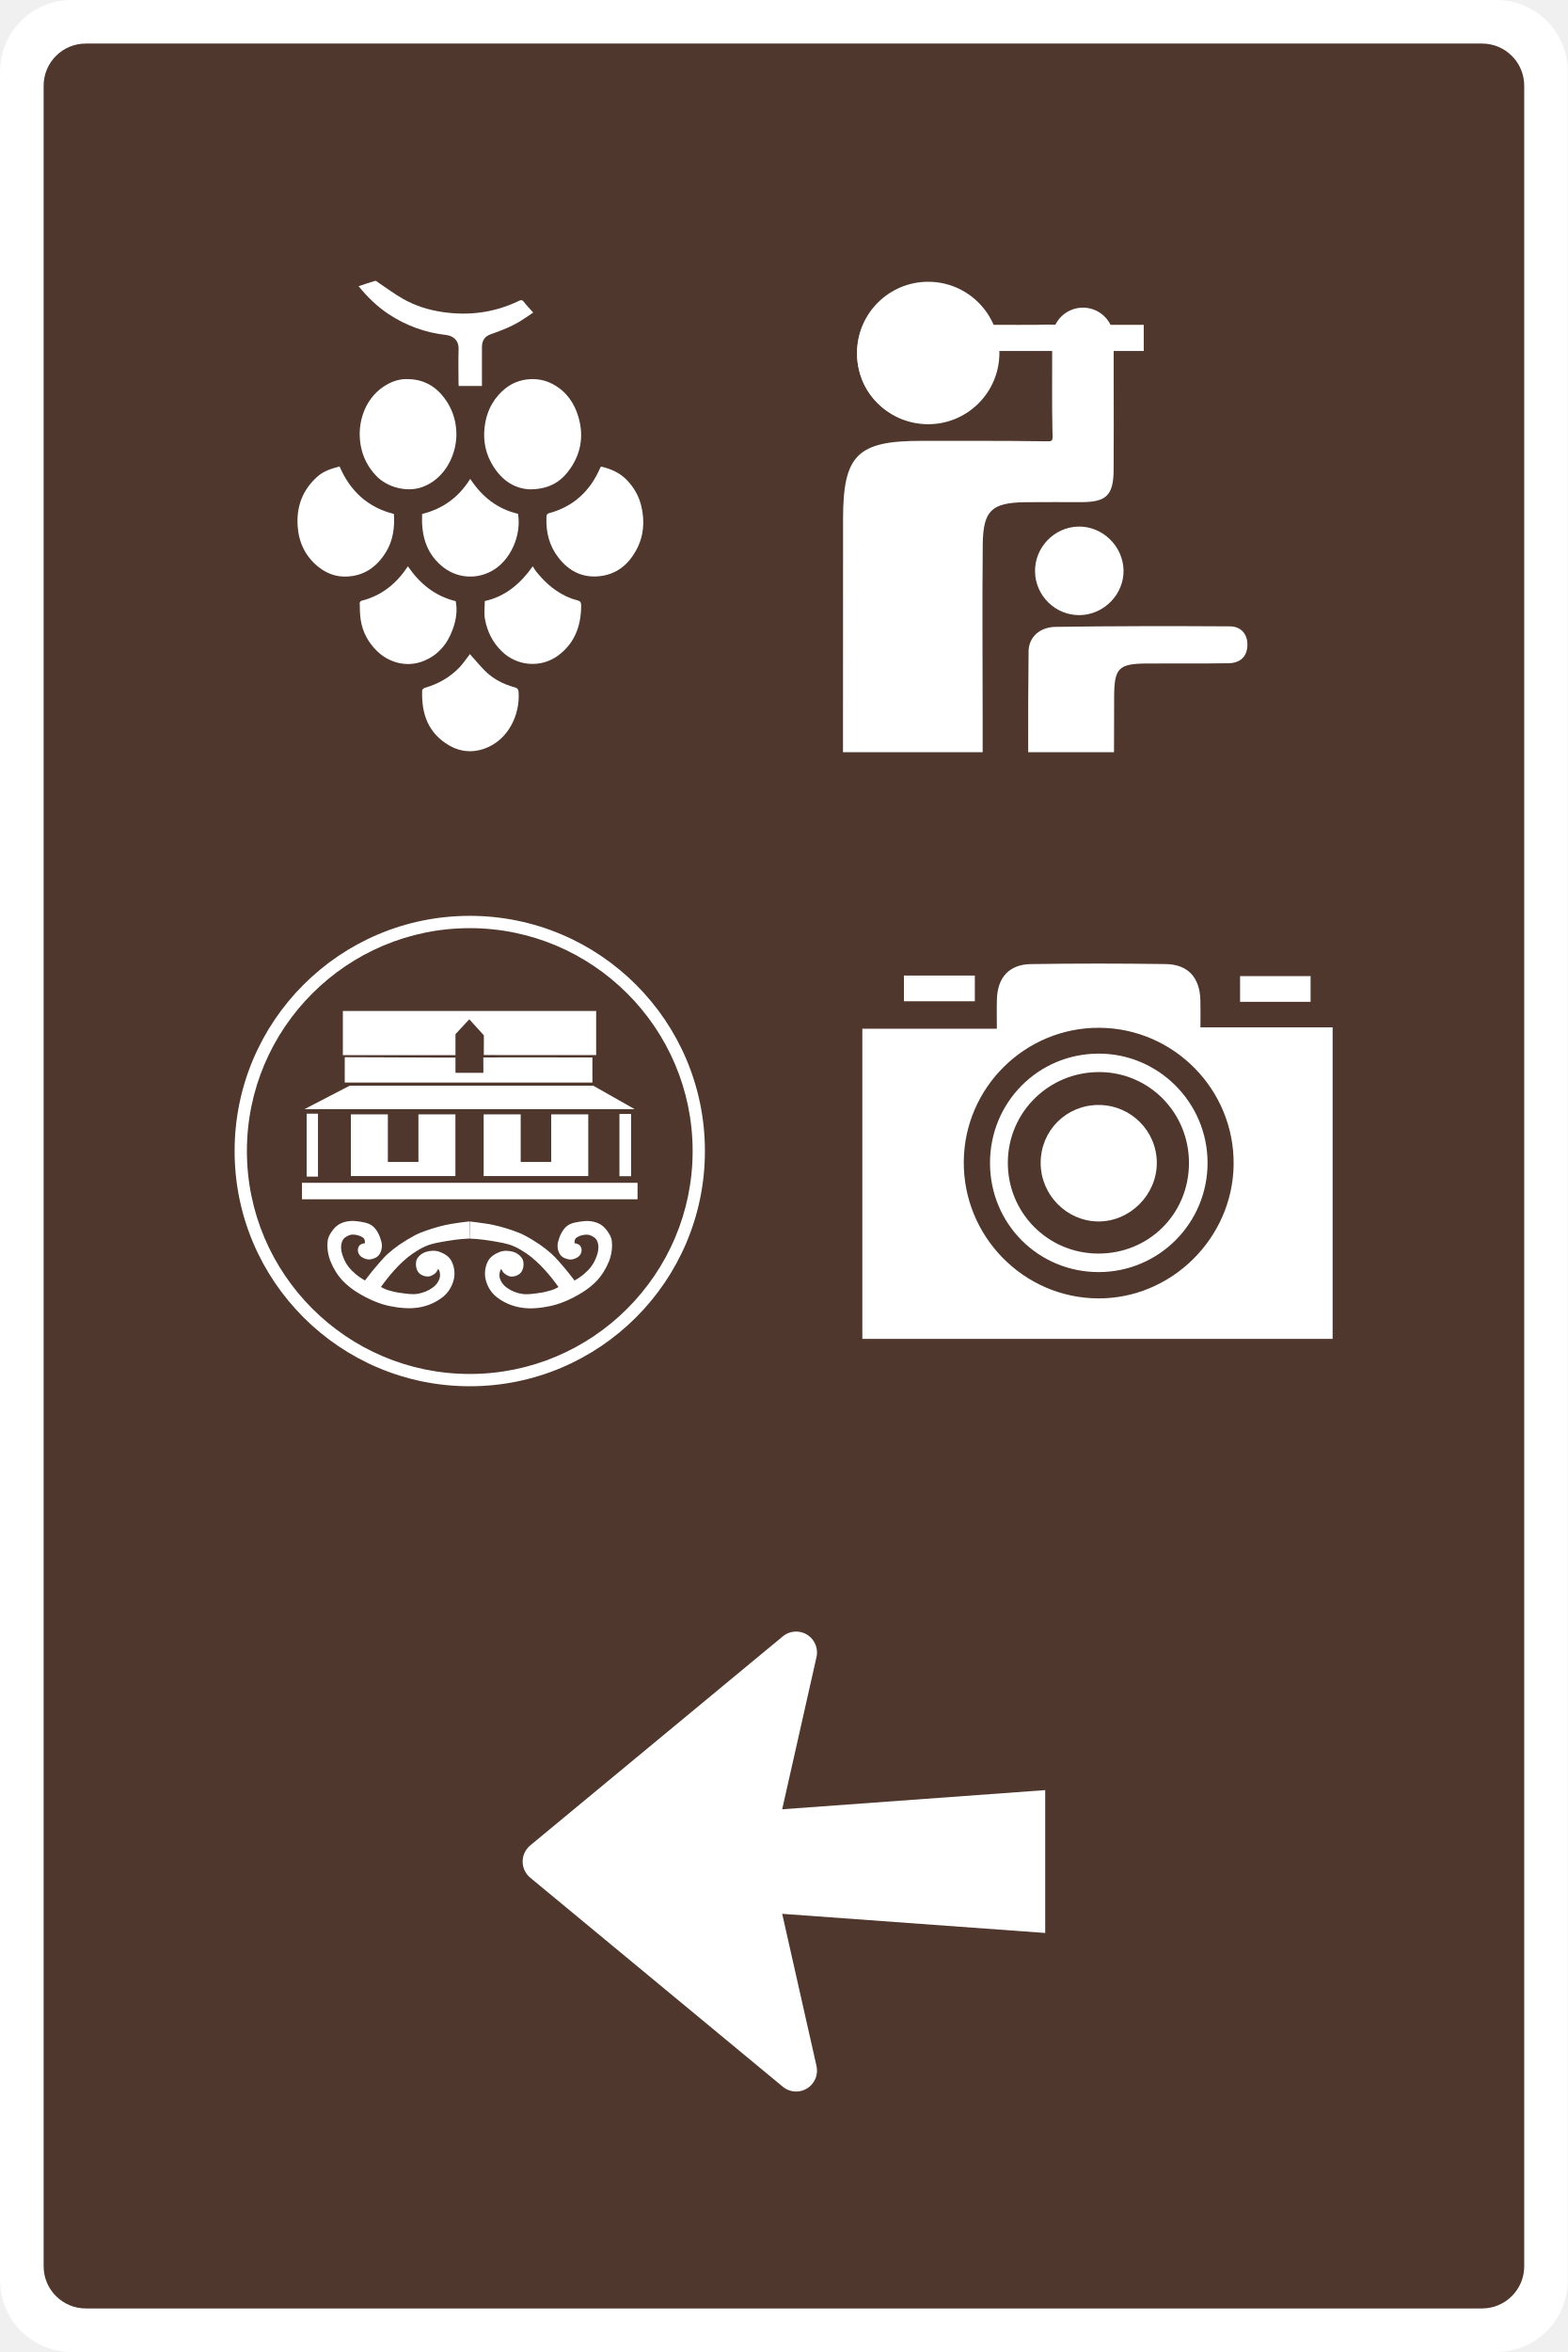
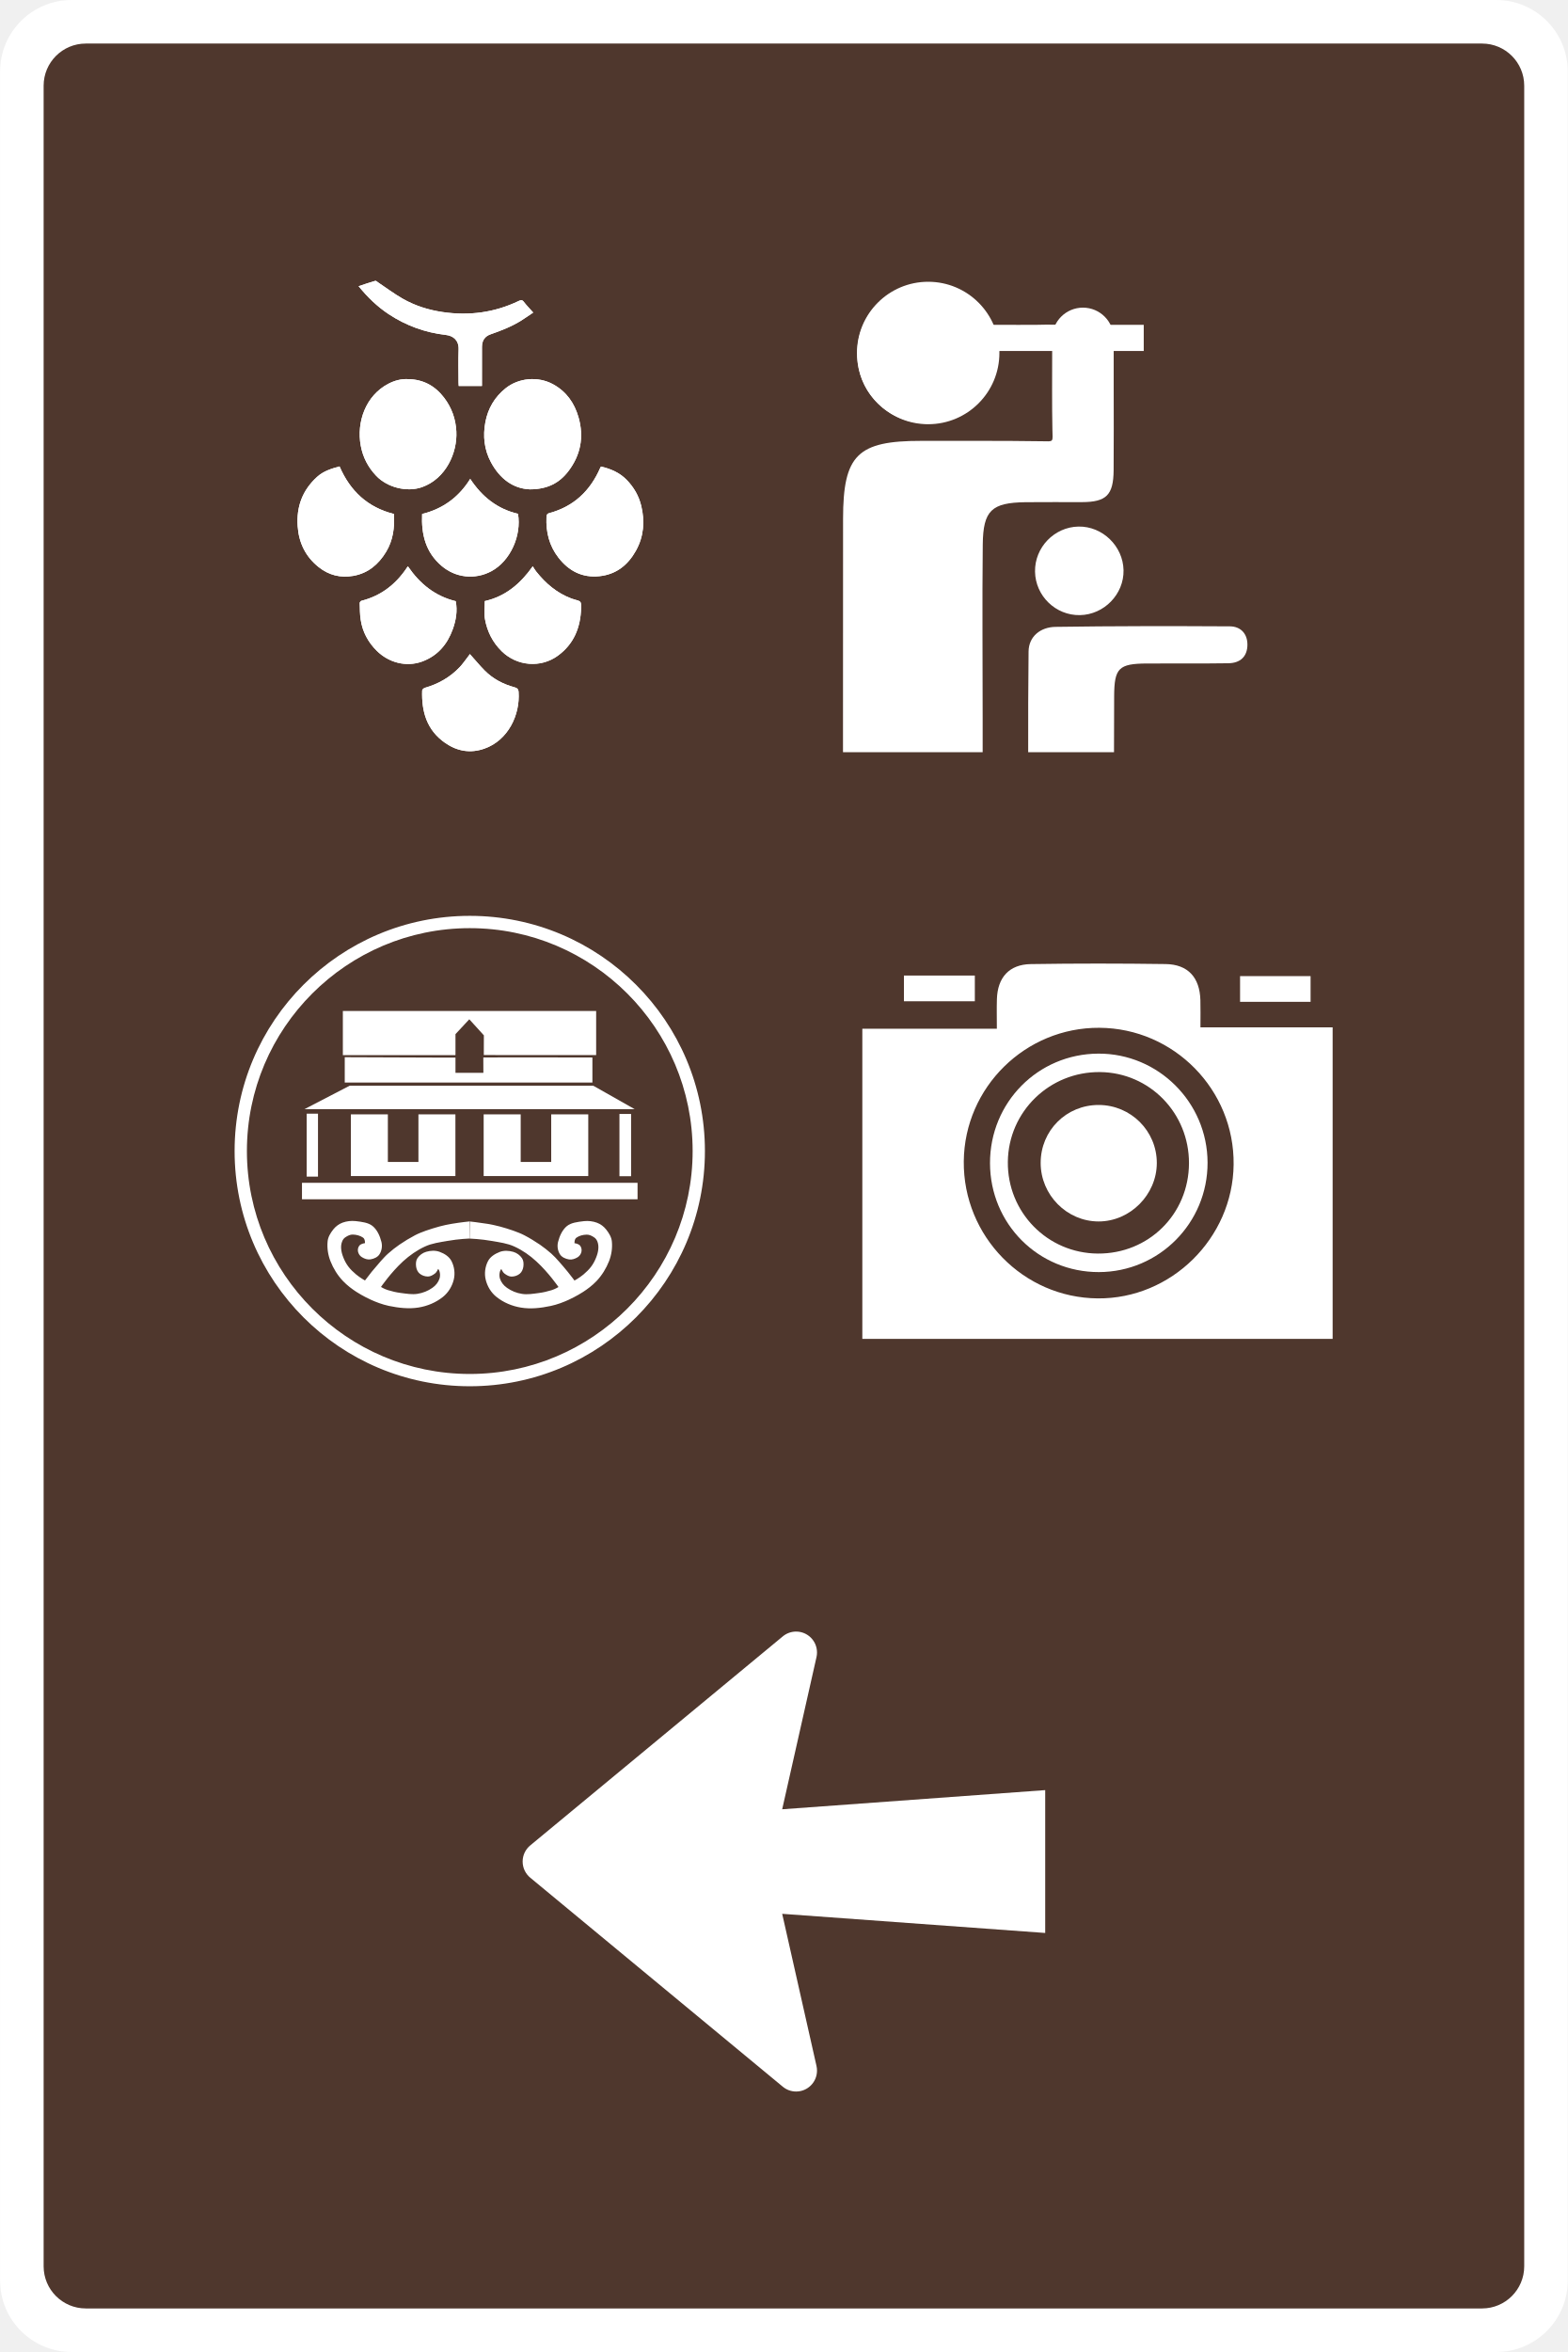
<svg xmlns="http://www.w3.org/2000/svg" version="1.1" width="31.75mm" height="47.62mm" viewBox="0 0 90 135">
  <g transform="scale(0.1)">
    <path fill="#ffffff" d="M858.92 1350L41.08 1350C18.39 1350 0 1331.61 0 1308.92L0 41.08C0 18.39 18.39 0 41.08 0L858.92 0C881.61 0 900 18.39 900 41.08L900 1308.92C900 1331.61 881.61 1350 858.92 1350" />
    <path fill="#4f372d" d="M850.8 1325L49.2 1325C35.83 1325 25 1314.16 25 1300.8L25 49.2C25 35.84 35.83 25 49.2 25L850.8 25C864.16 25 875 35.84 875 49.2L875 1300.8C875 1314.16 864.16 1325 850.8 1325" />
    <path fill="#ffffff" d="M300 1068.49C300 1064.74 301.72 1061.4 304.41 1059.19L449.26 939.32C451.35 937.56 454.05 936.49 457 936.49C463.63 936.49 468.99 941.86 468.99 948.49C468.99 949.4 468.9 950.29 468.7 951.13L449 1038.49L600 1027.49L600 1109.48L449 1098.49L468.69 1185.78C468.9 1186.72 468.99 1187.6 468.99 1188.49C468.99 1195.12 463.63 1200.49 457 1200.49C454.03 1200.49 451.32 1199.41 449.22 1197.62L304.44 1077.82C301.73 1075.61 300 1072.26 300 1068.49" />
    <path fill="#ffffff" d="M765.01 768.48C765.01 708.7 765.01 649.86 765.01 589.68C739.54 589.68 714.62 589.68 689.12 589.68C689.12 583.59 689.23 578.82 689.09 574.06C688.74 561.07 681.97 553.53 669.13 553.35C643.33 552.99 617.52 552.96 591.72 553.37C579.31 553.57 572.64 561.05 572.27 573.51C572.11 578.76 572.24 584.02 572.24 590.46C545.34 590.46 520.08 590.46 495.01 590.46C495.01 650.52 495.01 709.35 495.01 768.48C585.17 768.48 674.63 768.48 765.01 768.48" />
    <path fill="#ffffff" d="M752.35 575.02C752.35 569.5 752.35 564.91 752.35 560.27C738.37 560.27 725.01 560.27 711.87 560.27C711.87 565.73 711.87 570.29 711.87 575.02C725.6 575.02 738.53 575.02 752.35 575.02" />
    <path fill="#ffffff" d="M518.9 574.69C532.72 574.69 546.11 574.69 559.6 574.69C559.6 569.4 559.6 564.79 559.6 559.93C545.8 559.93 532.63 559.93 518.9 559.93C518.9 565.06 518.9 569.65 518.9 574.69" />
    <path fill="#4f372d" d="M630.18 719.52C659.37 719.73 682.43 696.9 682.54 667.69C682.64 638.92 660 615.68 631.55 615.35C602.53 615.02 578.9 637.96 578.55 666.8C578.2 695.79 601.24 719.32 630.18 719.52" />
    <path fill="#ffffff" d="M630.7 634.23C612.12 634.21 597.39 648.9 597.39 667.48C597.38 685.85 612.42 701.06 630.62 701.09C648.71 701.12 664.04 685.75 664.07 667.56C664.1 649.18 649.16 634.26 630.7 634.23" />
    <path fill="#4f372d" d="M693.21 667.33C693.13 632.76 664.92 604.6 630.51 604.76C595.82 604.91 568.25 632.79 568.31 667.65C568.38 702.51 596.1 730.22 630.82 730.15C665.36 730.09 693.29 701.96 693.21 667.33M553.25 666.57C553.66 624.07 588.61 589.67 631.11 589.93C673.96 590.19 708.67 625.55 708.17 668.44C707.68 710.76 672.33 745.59 630.2 745.25C587.42 744.92 552.85 709.56 553.25 666.57" />
    <path fill="#ffffff" fill-rule="evenodd" d="M176.02 675.35L182.51 675.35L182.51 639.23L176.02 639.23L176.02 675.35" />
    <path fill="#ffffff" fill-rule="evenodd" d="M355.57 675.12L362.26 675.12L362.26 639.39L355.57 639.39L355.57 675.12" />
    <path fill="#ffffff" fill-rule="evenodd" d="M173.32 688.36L365.97 688.36L365.97 678.91L173.32 678.91L173.32 688.36" />
    <path fill="#ffffff" fill-rule="evenodd" d="M174.77 636.62L364.29 636.62L340.52 623.17L200.69 623.17L174.77 636.62" />
    <path fill="#ffffff" fill-rule="evenodd" d="M277.62 675.03L337.67 675.03L337.67 639.62L316.4 639.62L316.4 666.94L298.88 666.94L298.88 639.62L277.62 639.62L277.62 675.03" />
    <path fill="#ffffff" fill-rule="evenodd" d="M201.39 675.03L261.4 675.03L261.4 639.62L240.17 639.62L240.17 666.94L222.62 666.94L222.62 639.62L201.39 639.62L201.39 675.03" />
    <path fill="#ffffff" fill-rule="evenodd" d="M209.48 713.55C209.48 713.55 207.25 713.74 206.28 714.95C205.53 715.85 205.22 717.18 205.49 718.43C205.77 719.68 206.55 720.89 207.68 721.56C209.21 722.54 211.01 723.12 212.65 722.85C214.8 722.5 216.83 721.52 217.85 719.87C219.1 717.88 219.53 715.31 218.94 712.88C218.04 709.28 216.44 705.84 213.82 703.69C211.4 701.74 207.76 701.31 204.12 700.88C201.55 700.61 198.93 700.92 196.58 701.78C194.51 702.56 192.67 703.93 191.3 705.65C189.62 707.8 188.22 710.1 188.02 712.65C187.67 716.4 188.25 720.27 189.66 723.87C191.3 728.05 193.72 731.96 196.82 735.24C201.7 740.4 208.47 743.8 208.47 743.8C208.47 743.8 215.54 747.91 223.16 749.55C228.84 750.72 234.66 751.38 240.21 750.49C245.33 749.67 250.22 747.6 254.2 744.43C257.33 741.93 259.52 738.33 260.46 734.46C261.32 730.94 260.81 727.07 259.17 723.87C257.88 721.32 255.22 719.56 252.29 718.51C249.9 717.65 247.17 717.77 244.63 718.51C242.59 719.1 240.8 720.43 239.62 722.14C238.72 723.48 238.61 725.27 238.84 727.03C239.07 728.6 239.74 730.08 240.87 731.02C242.17 732.11 243.92 732.7 245.64 732.7C247.01 732.7 248.38 731.92 249.59 731.02C250.88 730.08 251.43 728.24 251.51 728.32C252.41 729.26 252.95 731.72 252.29 733.83C251.62 735.94 250.14 737.86 248.18 739.19C245.69 740.95 242.71 742.16 239.62 742.63C236.53 743.13 233.25 742.55 229.93 742.12C227.43 741.81 225 741.22 222.58 740.48C220.55 739.85 218.67 738.68 218.67 738.68C218.67 738.68 224.26 730.5 231.34 723.98C235.13 720.54 239.35 717.57 243.96 715.46C247.91 713.62 252.41 713.04 256.9 712.25C263.2 711.12 269.65 710.88 269.65 710.88L269.56 701.07C269.56 701.07 264.41 701.58 259.32 702.44C256.94 702.83 254.6 703.34 252.29 703.96C249.67 704.67 247.05 705.49 244.47 706.38C242.36 707.17 240.21 707.95 238.22 709.01C235.16 710.61 232.2 712.41 229.34 714.36C227.04 715.93 224.85 717.68 222.77 719.52C221.25 720.85 219.92 722.37 218.55 723.87C216.79 725.86 215.07 727.89 213.39 729.92C211.4 732.42 209.48 734.97 209.48 734.97C209.48 734.97 206.71 733.44 204.32 731.45C202.68 730.08 201.15 728.6 199.91 726.95C198.73 725.39 197.79 723.63 197.09 721.83C196.43 720.19 195.92 718.43 195.8 716.71C195.68 715.35 195.84 713.93 196.35 712.65C196.7 711.63 197.36 710.73 198.22 710.18C199.55 709.28 201 708.58 202.48 708.61C204.64 708.66 206.79 709.25 208.39 710.38C209.64 711.24 209.48 713.55 209.48 713.55" />
    <path fill="#ffffff" fill-rule="evenodd" d="M329.77 713.58C329.77 713.58 332 713.78 332.98 714.99C333.72 715.93 334.03 717.26 333.76 718.47C333.48 719.76 332.7 720.93 331.57 721.64C330.04 722.57 328.24 723.16 326.61 722.89C324.49 722.54 322.42 721.56 321.4 719.91C320.15 717.92 319.72 715.35 320.31 712.91C321.21 709.36 322.81 705.88 325.43 703.73C327.85 701.78 331.49 701.35 335.16 700.92C337.71 700.64 340.32 700.95 342.67 701.82C344.75 702.6 346.58 703.96 347.95 705.72C349.63 707.83 351.04 710.18 351.23 712.68C351.58 716.44 351 720.31 349.59 723.91C347.95 728.08 345.52 732 342.44 735.28C337.55 740.44 330.78 743.84 330.78 743.84C330.78 743.84 323.75 747.98 316.12 749.59C310.42 750.8 304.59 751.46 299.04 750.53C293.92 749.7 289.04 747.63 285.05 744.46C281.92 742 279.73 738.41 278.79 734.5C277.93 730.98 278.44 727.11 280.08 723.91C281.37 721.36 284.07 719.65 286.96 718.54C289.35 717.68 292.08 717.81 294.63 718.54C296.66 719.14 298.46 720.46 299.63 722.18C300.53 723.51 300.65 725.31 300.41 727.07C300.17 728.63 299.51 730.12 298.38 731.06C297.09 732.15 295.33 732.74 293.61 732.74C292.24 732.74 290.87 731.96 289.66 731.06C288.37 730.12 287.82 728.28 287.74 728.4C286.84 729.3 286.34 731.76 286.96 733.87C287.63 735.98 289.11 737.9 291.06 739.22C293.58 740.99 296.54 742.2 299.63 742.66C302.72 743.18 306.04 742.59 309.32 742.16C311.82 741.85 314.25 741.26 316.67 740.52C318.71 739.89 320.58 738.72 320.58 738.72C320.58 738.72 314.99 730.55 307.92 724.06C304.16 720.58 299.9 717.61 295.29 715.5C291.34 713.66 286.84 713.08 282.39 712.29C276.06 711.16 269.61 710.92 269.61 710.92L269.69 701.11C269.69 701.11 274.84 701.65 279.93 702.48C282.31 702.91 284.66 703.38 286.96 704C289.62 704.71 292.2 705.53 294.78 706.43C296.89 707.21 299.04 707.99 301.03 709.05C304.13 710.65 307.06 712.49 309.91 714.4C312.22 716.01 314.41 717.73 316.48 719.56C318 720.89 319.37 722.42 320.7 723.91C322.5 725.9 324.18 727.93 325.86 729.96C327.89 732.47 329.77 735.01 329.77 735.01C329.77 735.01 332.58 733.48 334.97 731.49C336.57 730.12 338.1 728.67 339.35 726.99C340.52 725.43 341.46 723.67 342.16 721.87C342.82 720.23 343.34 718.51 343.45 716.75C343.57 715.38 343.42 713.97 342.94 712.68C342.55 711.71 341.93 710.77 341.03 710.22C339.7 709.32 338.25 708.61 336.77 708.66C334.62 708.7 332.47 709.28 330.87 710.41C329.61 711.28 329.77 713.58 329.77 713.58" />
    <path fill="#ffffff" fill-rule="evenodd" d="M277.74 605.57L342.2 605.61L342.2 580.28L196.78 580.28L196.78 605.61L261.4 605.61L261.44 605.3L261.44 593.58L269.37 585.05L277.74 594.27C277.74 598.07 277.74 601.82 277.7 605.57L277.74 605.57" />
    <path fill="#ffffff" fill-rule="evenodd" d="M285.79 606.94L277.42 606.98L277.46 615.78L261.44 615.78L261.44 607.02L249.32 607.02C232.2 606.98 215.03 606.9 197.87 606.82L197.87 621.37L340.05 621.37L340.05 606.98C321.99 606.9 303.89 606.94 285.79 606.94" />
    <path fill="#ffffff" d="M269.65 525.68C195.08 525.68 134.64 586.12 134.64 660.68C134.64 735.24 195.08 795.68 269.65 795.68C344.2 795.68 404.64 735.24 404.64 660.68C404.64 586.12 344.2 525.68 269.65 525.68M269.65 532.74C340.19 532.74 397.59 590.13 397.59 660.68C397.59 731.23 340.19 788.63 269.65 788.63C199.1 788.63 141.7 731.23 141.7 660.68C141.7 590.13 199.1 532.74 269.65 532.74" />
    <path fill="#ffffff" d="M656.57 186.44C656.57 192.21 656.57 196.16 656.57 201.44C655.58 201.49 640.36 201.39 639.32 201.44C639.32 208.57 639.32 215.43 639.32 222.28C639.31 238.18 639.42 254.08 639.28 269.98C639.15 284.18 635.09 288.16 621.12 288.21C610.31 288.26 599.5 288.11 588.68 288.25C569.24 288.52 564.36 292.95 564.15 312.57C563.8 345.64 564.09 378.71 564.09 411.79C564.09 419.35 564.09 424.17 564.09 431.73C537.11 431.73 511.17 431.73 483.91 431.73C483.91 428.16 483.9 426.06 483.91 422.67C483.92 381.01 483.89 339.35 483.95 297.7C484 261.11 492.23 253 528.95 253.05C550.89 253.09 576.18 252.93 598.12 253.27C605.13 253.38 604.29 254.06 604.13 246.29C603.84 232.39 604 215.91 604 201.44C603.27 201.44 573.96 201.44 573.54 201.44C572.77 205.33 572.2 209.24 571.27 212.87C566.55 231.4 550.42 243.5 531.19 243.07C512.64 242.65 496.65 229.52 492.95 211.67C489.07 192.91 498.09 174.47 515.08 166.44C531.8 158.53 552.26 162.56 563.18 177.48C568.06 184.15 562.14 186.37 569.65 186.44C576.33 186.51 594.93 186.44 594.93 186.44C600.95 186.23 611.42 186.44 611.42 186.44L628.77 186.44L656.57 186.44" />
    <path fill="#ffffff" d="M639.5 431.73C623.03 431.73 606.32 431.73 590.23 431.73C590.2 412.64 590.22 394.27 590.45 373.94C590.55 365.19 597.44 359.94 605.87 359.81C639.24 359.31 672.62 359.32 705.99 359.51C712.09 359.54 716.1 363.61 716.09 370.01C716.08 376.9 711.9 380.59 705.22 380.69C689.65 380.93 674.07 380.74 658.49 380.83C642.17 380.92 639.67 383.44 639.58 399.57C639.52 409.74 639.54 419.91 639.5 430.09L639.5 431.73" />
    <path fill="#ffffff" d="M619.92 353.07C606.01 353.32 594.38 342.04 594.16 328.1C593.93 314.2 605.23 302.5 619.1 302.24C632.87 301.99 644.69 313.44 644.97 327.28C645.24 341.05 633.8 352.83 619.92 353.07" />
    <path fill="#ffffff" d="M573.7 202.61C573.7 225.18 555.4 243.49 532.82 243.49C510.24 243.49 491.94 225.18 491.94 202.61C491.94 180.03 510.24 161.73 532.82 161.73C555.4 161.73 573.7 180.03 573.7 202.61" />
    <path fill="#ffffff" d="M639.32 194.24C639.32 184.49 631.41 176.58 621.66 176.58C611.9 176.58 604 184.49 604 194.24C604 203.99 611.9 211.9 621.66 211.9C631.41 211.9 639.32 203.99 639.32 194.24" />
    <path fill="#ffffff" fill-rule="evenodd" d="M304.15 280.87C314.2 280.86 321.05 277.22 326.14 270.6C333.29 261.31 335.34 250.82 332.07 239.49C329.69 231.25 325.08 224.67 317.34 220.49C308.81 215.88 297.74 216.83 290.17 222.9C283.93 227.91 280.1 234.45 278.62 242.2C277.09 250.22 277.9 258.1 281.86 265.43C286.96 274.86 294.59 280.49 304.15 280.87" />
    <path fill="#ffffff" fill-rule="evenodd" d="M234.22 217.61C230.15 217.41 226.4 218.45 222.86 220.3C209.84 227.11 204.56 242.26 207.05 255.79C208.28 262.46 211.22 268.16 215.94 273.13C222.3 279.83 233.68 282.71 242.35 279.57C255.97 274.63 262.57 259.9 261.94 247.63C261.58 240.57 259.32 234.1 254.99 228.38C249.75 221.46 242.92 217.74 234.22 217.61" />
    <path fill="#ffffff" fill-rule="evenodd" d="M344.98 267.78C344.79 268.11 344.63 268.33 344.53 268.56C338.79 281.76 329.3 290.75 315.22 294.54C313.85 294.92 313.73 295.8 313.68 296.88C313.3 305.4 315.27 313.26 320.54 320.06C326.47 327.71 334.19 331.76 344.07 330.73C353.74 329.72 360.48 324.29 365.06 316.05C369.58 307.9 370.24 299.18 368.06 290.24C366.66 284.54 363.82 279.63 359.69 275.4C355.64 271.25 350.61 269.11 344.98 267.78" />
    <path fill="#ffffff" fill-rule="evenodd" d="M194.89 267.72C190.12 269 185.64 270.41 182.02 273.69C173.64 281.28 170.08 290.73 170.83 301.95C171.48 311.55 175.35 319.49 182.88 325.49C188.7 330.13 195.41 331.85 202.79 330.54C211.25 329.04 217.21 323.98 221.55 316.86C225.66 310.13 226.58 302.69 226.1 295.01C210.99 291.21 200.97 281.8 194.89 267.72" />
    <path fill="#ffffff" fill-rule="evenodd" d="M278.26 345.01C278.26 348.56 277.78 352.04 278.36 355.33C279.63 362.4 282.73 368.66 287.98 373.81C296.71 382.38 310.34 383.56 320.22 376.36C329.46 369.62 333.25 360.12 333.57 349.05C333.68 345.11 333.46 345.1 329.71 344.08C329.14 343.92 328.58 343.75 328.03 343.55C319.67 340.42 313.18 334.86 307.72 327.97C307.01 327.08 306.46 326.07 305.8 325.04C298.8 334.95 290.25 342.3 278.26 345.01" />
    <path fill="#ffffff" fill-rule="evenodd" d="M242.29 295.01C241.76 306.58 244.22 316.96 253.51 324.84C261.52 331.65 272.62 332.94 282.11 327.83C293 321.95 299.46 307.32 297.33 294.91C285.49 292.15 276.65 285.13 269.9 274.86C263.34 285.39 254.22 292.05 242.29 295.01" />
    <path fill="#ffffff" fill-rule="evenodd" d="M234.16 325.1C234.01 325.25 233.86 325.37 233.75 325.54C227.38 335.22 218.84 341.94 207.46 344.84C207.03 344.95 206.44 345.69 206.46 346.12C206.55 349.32 206.54 352.55 207.02 355.71C208.07 362.72 211.31 368.7 216.37 373.67C223.08 380.24 233.07 383.1 242.34 379.69C251.19 376.43 256.74 369.86 259.87 361.22C261.75 356.02 262.68 350.61 261.58 345.06C249.7 342.16 240.97 335.07 234.16 325.1" />
    <path fill="#ffffff" fill-rule="evenodd" d="M269.71 375.44C269.26 376.04 268.68 376.89 268.04 377.71C266.68 379.46 265.4 381.3 263.88 382.91C258.34 388.75 251.58 392.58 243.86 394.8C243.23 394.98 242.34 395.76 242.32 396.28C241.89 408.44 244.98 419.13 255.55 426.44C262.5 431.25 270.07 432.54 278.14 429.67C291.65 424.88 298.58 410.35 297.68 397.22C297.55 395.36 296.73 394.86 295.21 394.45C288.71 392.67 282.89 389.6 278.14 384.8C275.22 381.84 272.56 378.62 269.71 375.44" />
    <path fill="#ffffff" fill-rule="evenodd" d="M276.63 221.55C276.63 220.68 276.63 220.03 276.63 219.38C276.63 212.62 276.61 205.86 276.64 199.11C276.66 195.51 278.24 193.06 281.6 191.89C287.74 189.74 293.78 187.41 299.29 183.93C301.58 182.48 303.79 180.93 306.07 179.4C304.09 177.17 302.25 175.3 300.66 173.23C299.69 171.97 298.95 172.18 297.73 172.76C283.84 179.42 269.27 181.36 254.05 179.11C245.92 177.91 238.2 175.48 231.1 171.42C226.28 168.67 221.82 165.3 217.19 162.22C216.6 161.83 215.86 161.06 215.39 161.2C212.24 162.09 209.13 163.18 205.83 164.27C211 170.63 216.59 176.03 223.15 180.36C233.11 186.93 244.03 190.89 255.91 192.25C260.12 192.73 263.42 195.32 263.23 200.52C263.01 206.87 263.18 213.24 263.19 219.6C263.19 220.24 263.25 220.87 263.29 221.55C267.76 221.55 272.07 221.55 276.63 221.55" />
+     <path fill="#ffffff" fill-rule="evenodd" d="M304.15 280.87C294.59 280.49 286.96 274.86 281.86 265.43C277.9 258.1 277.09 250.22 278.62 242.2C280.1 234.45 283.93 227.91 290.17 222.9C297.74 216.83 308.81 215.88 317.34 220.49C325.08 224.67 329.69 231.25 332.07 239.49C335.34 250.82 333.29 261.31 326.14 270.6C321.05 277.22 314.2 280.86 304.15 280.87" />
+     <path fill="#ffffff" fill-rule="evenodd" d="M234.22 217.61C242.92 217.74 249.75 221.46 254.99 228.38C259.32 234.1 261.58 240.57 261.94 247.63C262.57 259.9 255.97 274.63 242.35 279.57C233.68 282.71 222.3 279.83 215.94 273.13C211.22 268.16 208.28 262.46 207.05 255.79C204.56 242.26 209.84 227.11 222.86 220.3C226.4 218.45 230.15 217.41 234.22 217.61" />
+     <path fill="#ffffff" fill-rule="evenodd" d="M344.98 267.78C350.61 269.11 355.64 271.25 359.69 275.4C363.82 279.63 366.66 284.54 368.06 290.24C370.24 299.18 369.58 307.9 365.06 316.05C360.48 324.29 353.74 329.72 344.07 330.73C334.19 331.76 326.47 327.71 320.54 320.06C315.27 313.26 313.3 305.4 313.68 296.88C313.73 295.8 313.85 294.92 315.22 294.54C329.3 290.75 338.79 281.76 344.53 268.56C344.63 268.33 344.79 268.11 344.98 267.78" />
+     <path fill="#ffffff" fill-rule="evenodd" d="M194.89 267.72C200.97 281.8 210.99 291.21 226.1 295.01C226.58 302.69 225.66 310.13 221.55 316.86C217.21 323.98 211.25 329.04 202.79 330.54C195.41 331.85 188.7 330.13 182.88 325.49C175.35 319.49 171.48 311.55 170.83 301.95C170.08 290.73 173.64 281.28 182.02 273.69C185.64 270.41 190.12 269 194.89 267.72" />
+     <path fill="#ffffff" fill-rule="evenodd" d="M278.26 345.01C290.25 342.3 298.8 334.95 305.8 325.04C306.46 326.07 307.01 327.08 307.72 327.97C313.18 334.86 319.67 340.42 328.03 343.55C328.58 343.75 329.14 343.92 329.71 344.08C333.46 345.1 333.68 345.11 333.57 349.05C333.25 360.12 329.46 369.62 320.22 376.36C310.34 383.56 296.71 382.38 287.98 373.81C282.73 368.66 279.63 362.4 278.36 355.33C277.78 352.04 278.26 348.56 278.26 345.01" />
+     <path fill="#ffffff" fill-rule="evenodd" d="M242.29 295.01C254.22 292.05 263.34 285.39 269.9 274.86C276.65 285.13 285.49 292.15 297.33 294.91C299.46 307.32 293 321.95 282.11 327.83C272.62 332.94 261.52 331.65 253.51 324.84C244.22 316.96 241.76 306.58 242.29 295.01" />
+     <path fill="#ffffff" fill-rule="evenodd" d="M234.16 325.1C240.97 335.07 249.7 342.16 261.58 345.06C262.68 350.61 261.75 356.02 259.87 361.22C256.74 369.86 251.19 376.43 242.34 379.69C233.07 383.1 223.08 380.24 216.37 373.67C211.31 368.7 208.07 362.72 207.02 355.71C206.54 352.55 206.55 349.32 206.46 346.12C206.44 345.69 207.03 344.95 207.46 344.84C218.84 341.94 227.38 335.22 233.75 325.54C233.86 325.37 234.01 325.25 234.16 325.1" />
+     <path fill="#ffffff" fill-rule="evenodd" d="M269.71 375.44C272.56 378.62 275.22 381.84 278.14 384.8C282.89 389.6 288.71 392.67 295.21 394.45C296.73 394.86 297.55 395.36 297.68 397.22C298.58 410.35 291.65 424.88 278.14 429.67C270.07 432.54 262.5 431.25 255.55 426.44C244.98 419.13 241.89 408.44 242.32 396.28C242.34 395.76 243.23 394.98 243.86 394.8C251.58 392.58 258.34 388.75 263.88 382.91C265.4 381.3 266.68 379.46 268.04 377.71C268.68 376.89 269.26 376.04 269.71 375.44" />
+     <path fill="#ffffff" fill-rule="evenodd" d="M276.63 221.55C272.07 221.55 267.76 221.55 263.29 221.55C263.25 220.87 263.19 220.24 263.19 219.6C263.18 213.24 263.01 206.87 263.23 200.52C263.42 195.32 260.12 192.73 255.91 192.25C244.03 190.89 233.11 186.93 223.15 180.36C216.59 176.03 211 170.63 205.83 164.27C209.13 163.18 212.24 162.09 215.39 161.2C215.86 161.06 216.6 161.83 217.19 162.22C221.82 165.3 226.28 168.67 231.1 171.42C238.2 175.48 245.92 177.91 254.05 179.11C269.27 181.36 283.84 179.42 297.73 172.76C298.95 172.18 299.69 171.97 300.66 173.23C302.25 175.3 304.09 177.17 306.07 179.4C303.79 180.93 301.58 182.48 299.29 183.93C293.78 187.41 287.74 189.74 281.6 191.89C278.24 193.06 276.66 195.51 276.64 199.11C276.61 205.86 276.63 212.62 276.63 219.38C276.63 220.03 276.63 220.68 276.63 221.55" />
  </g>
</svg>
